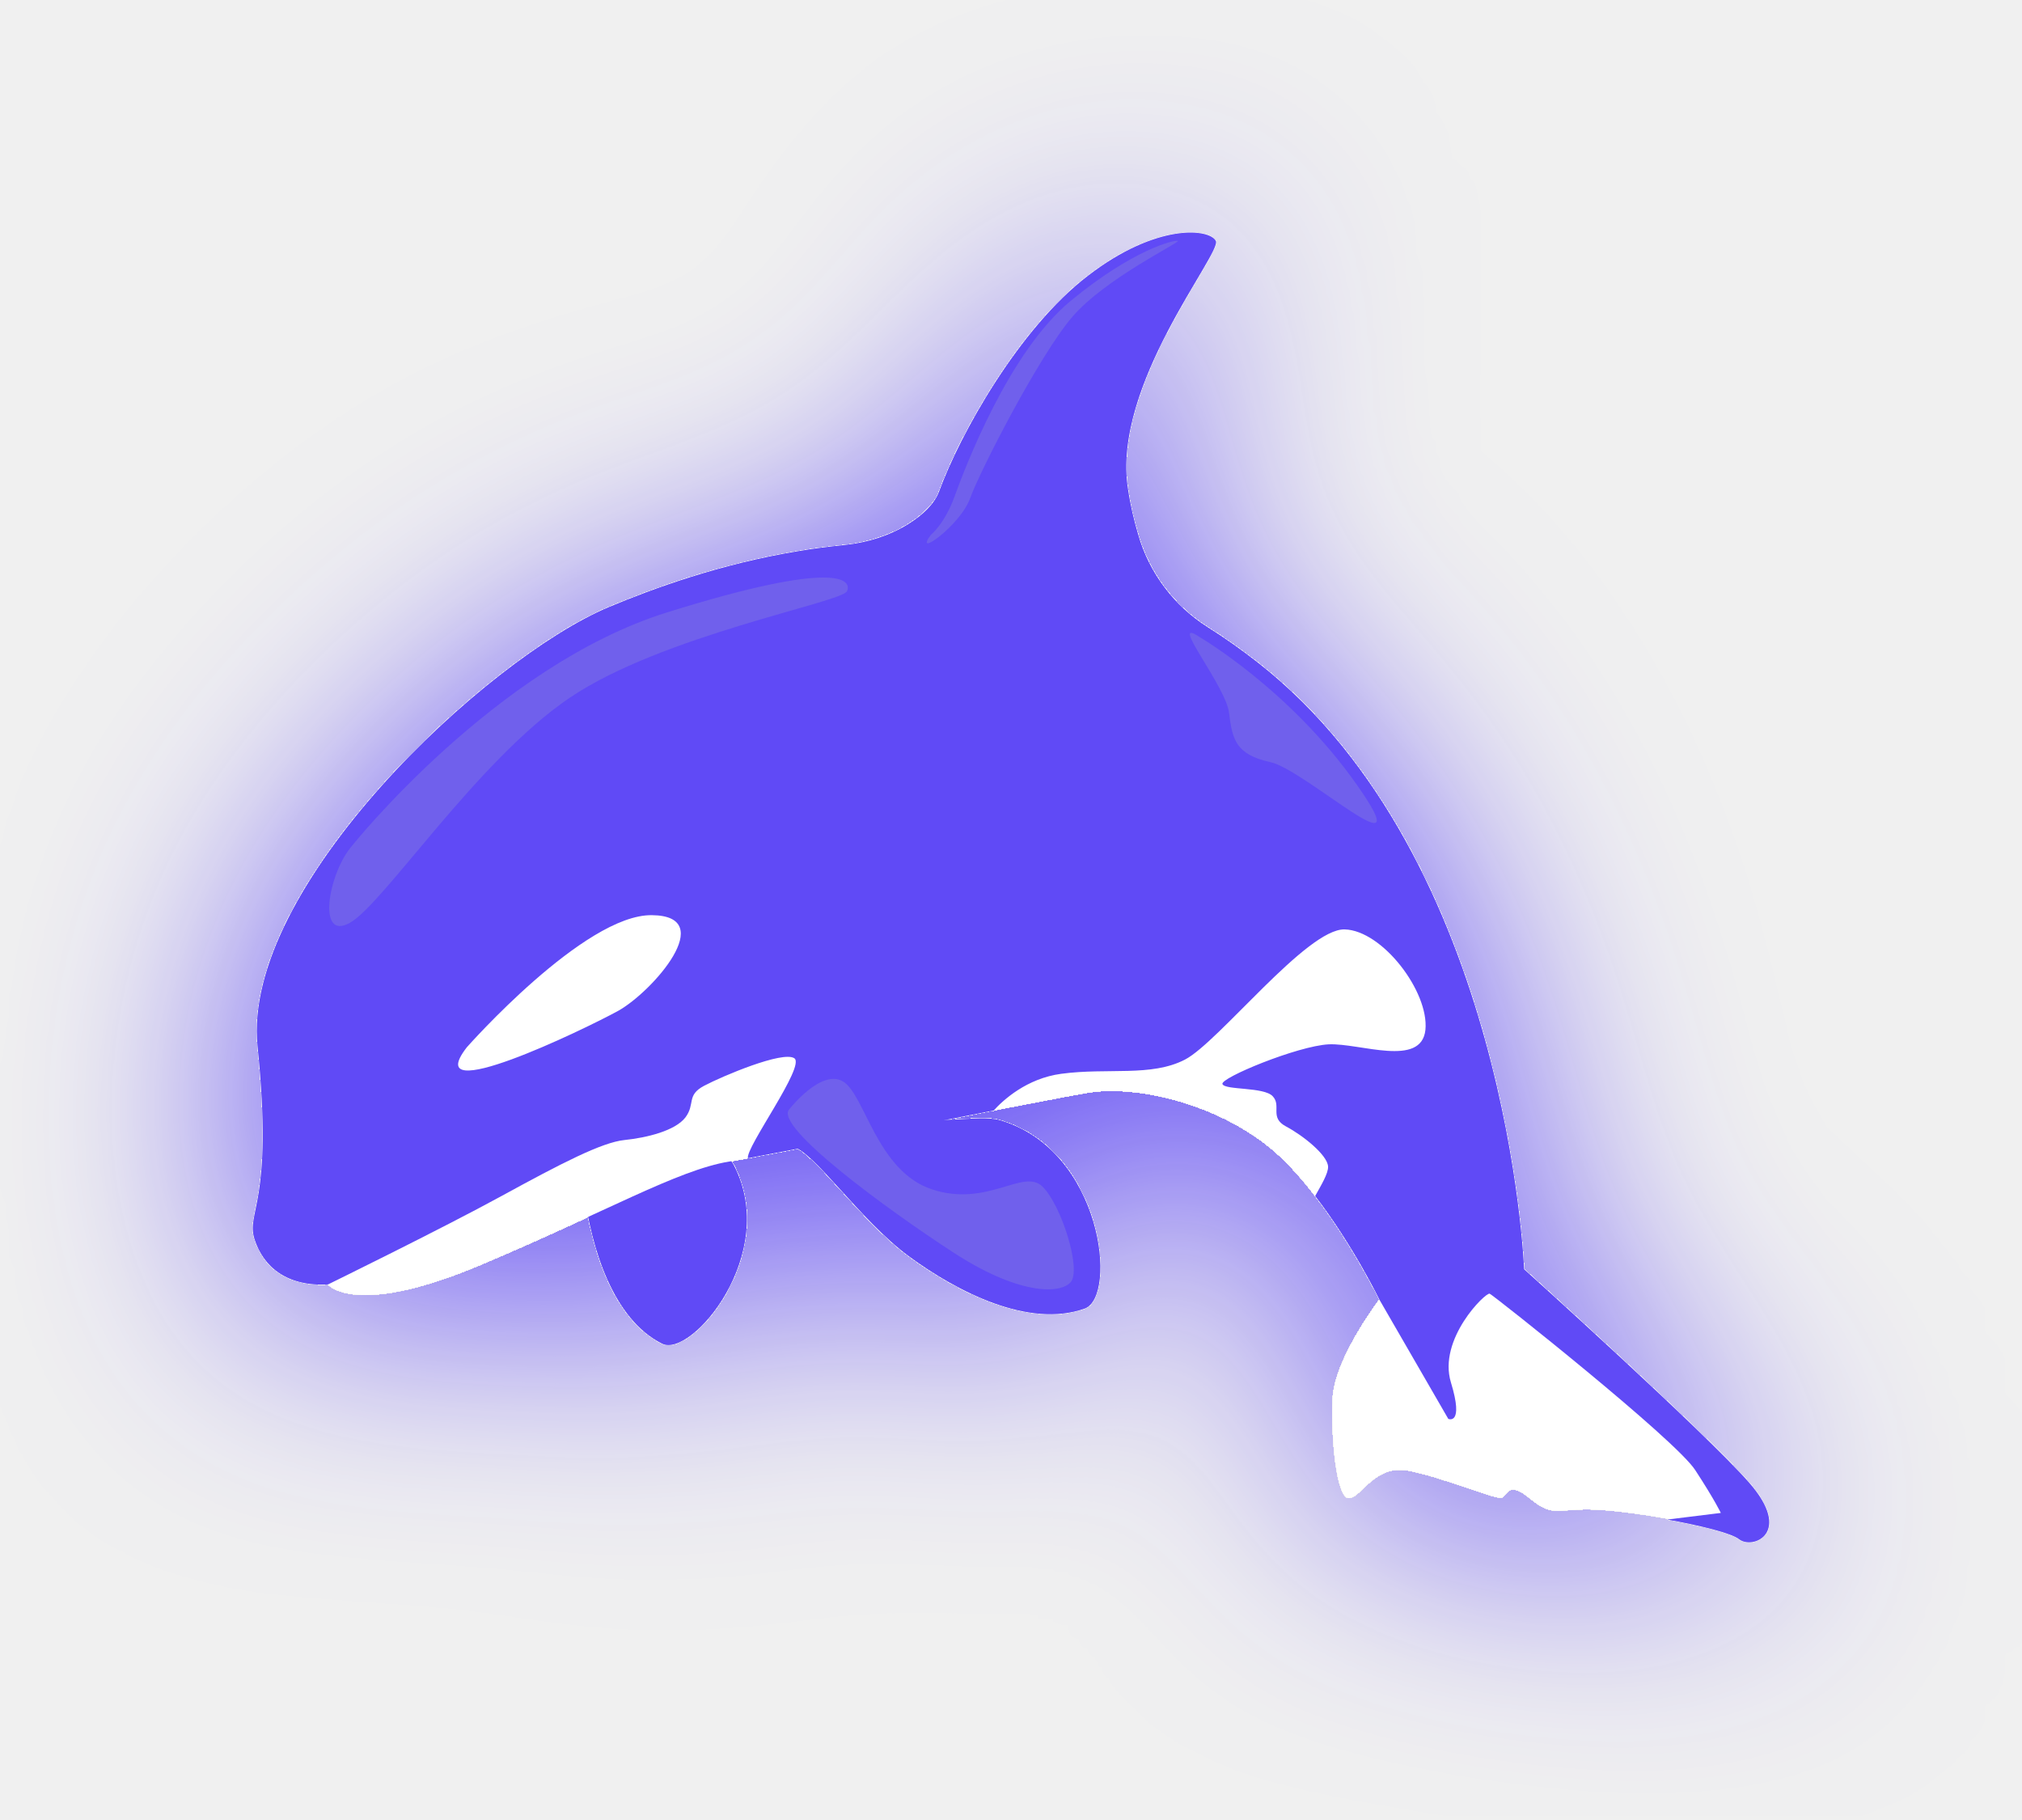
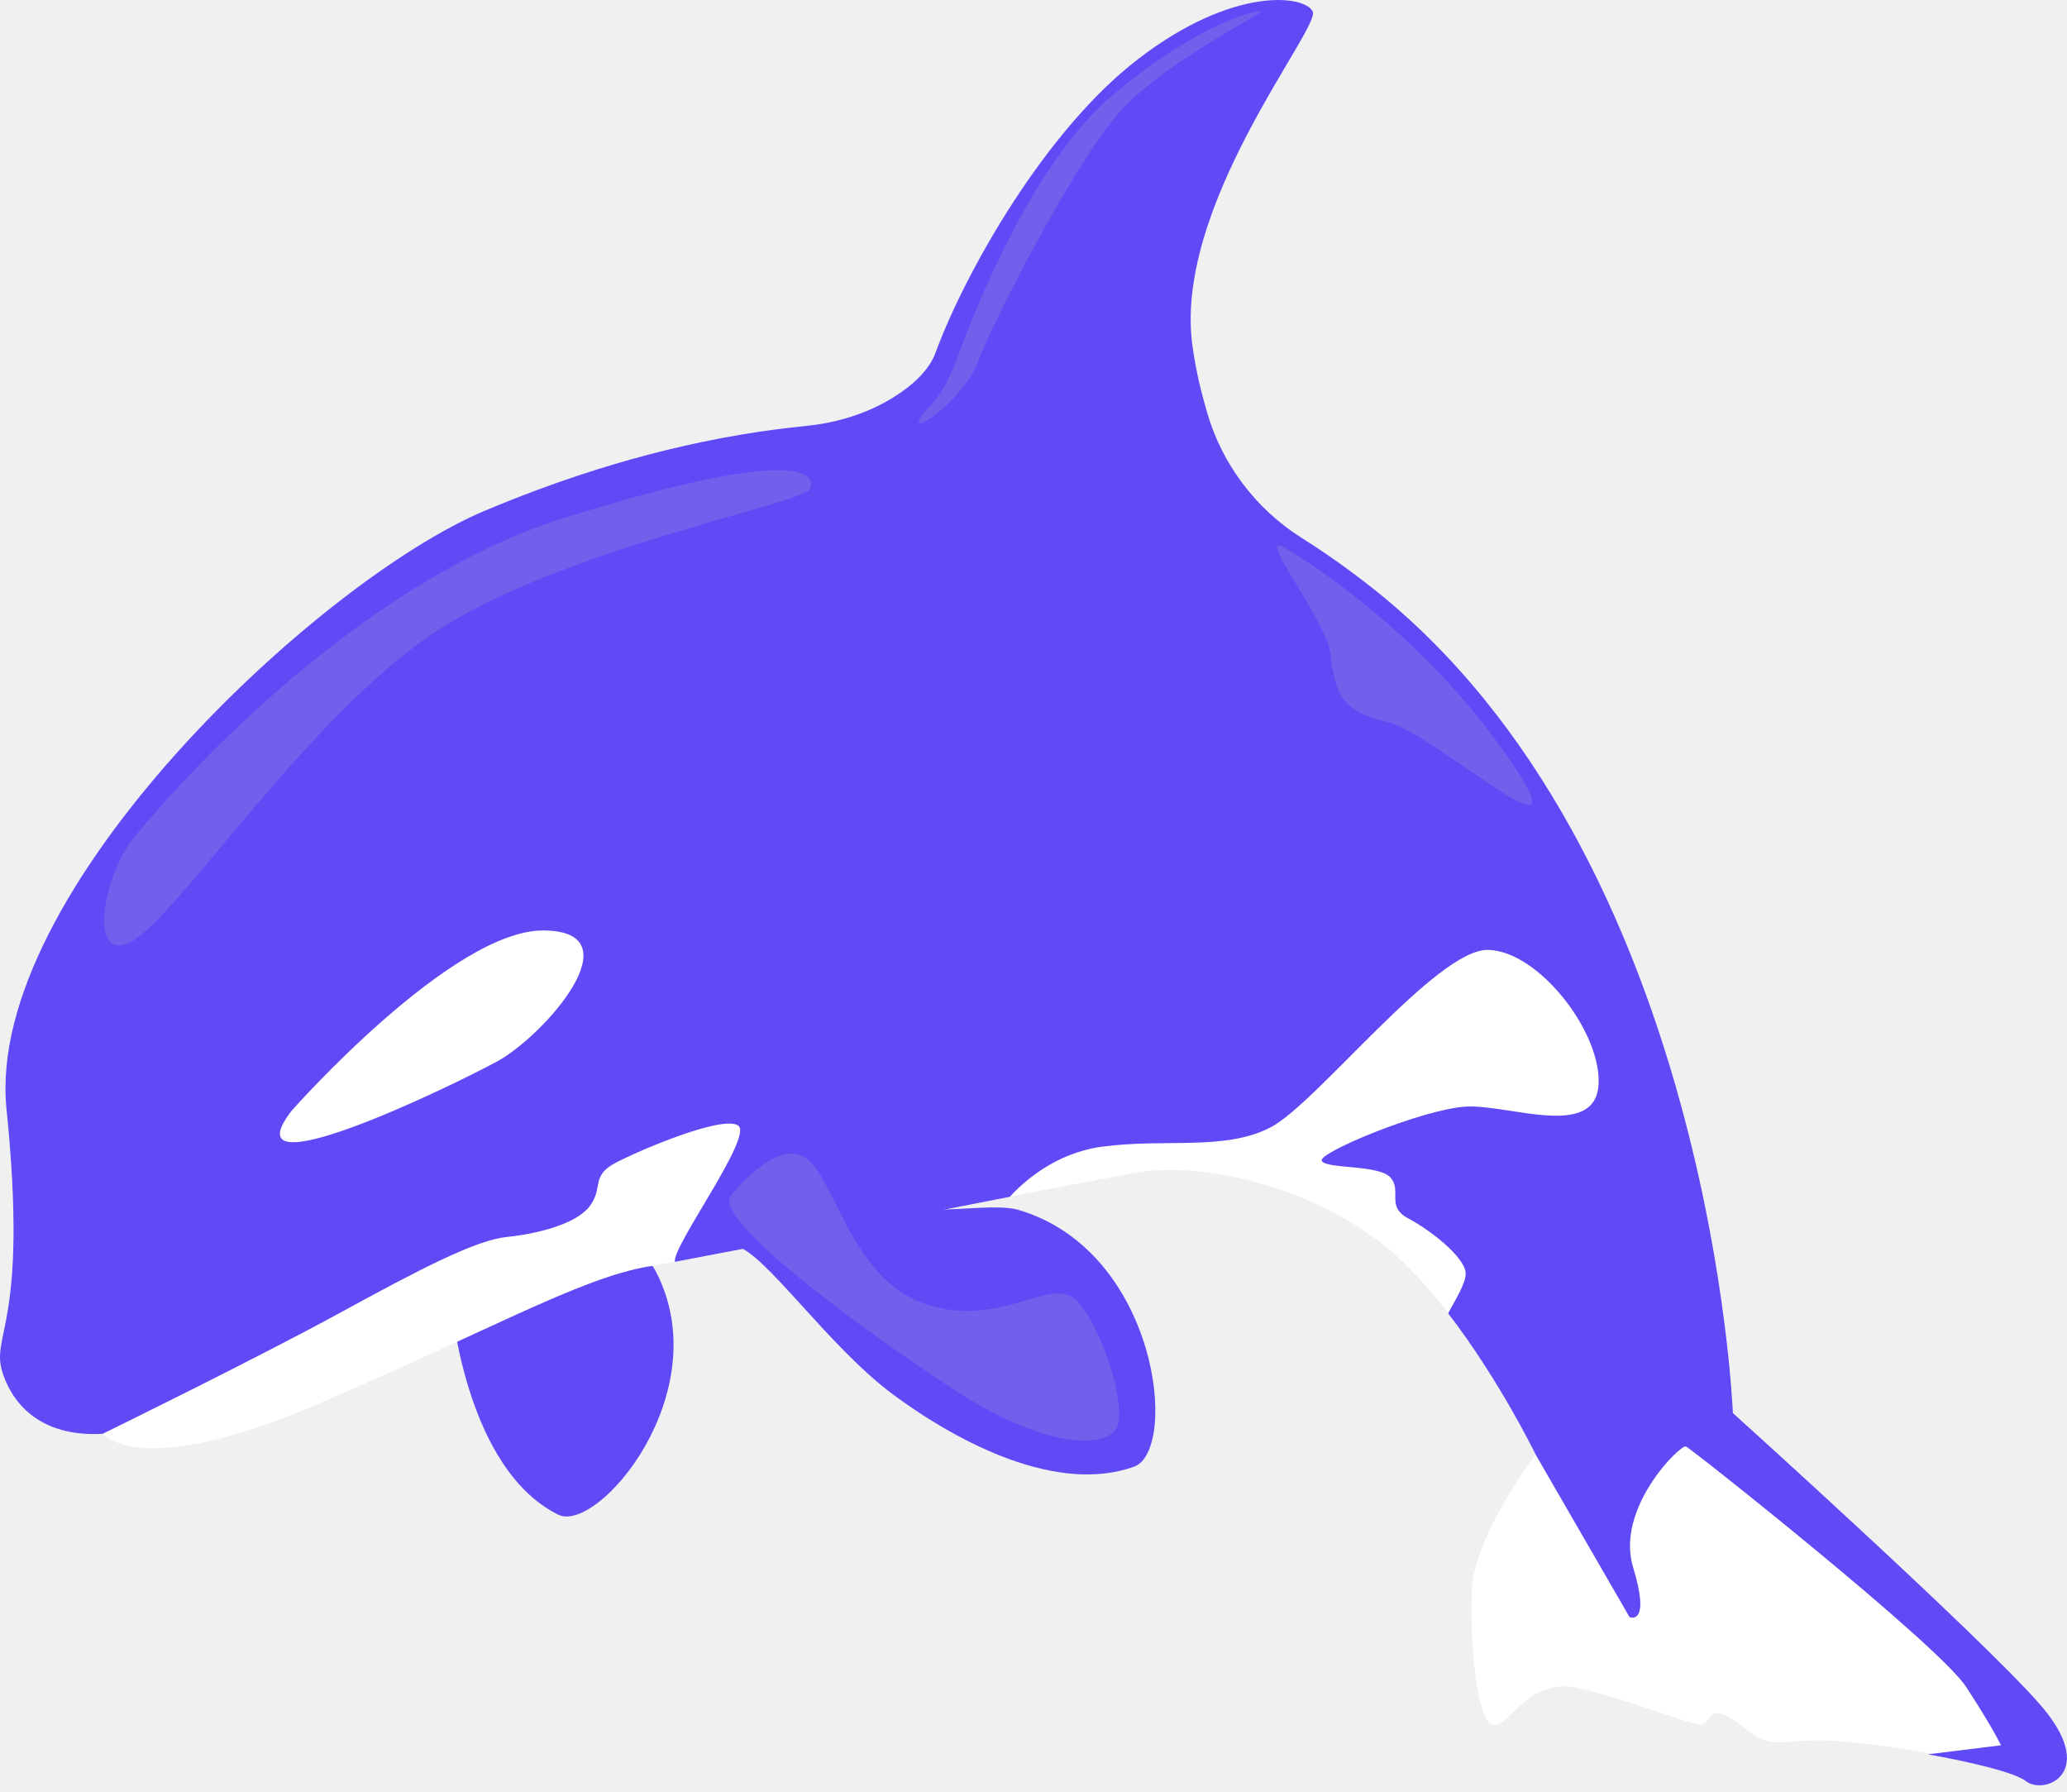
- <svg xmlns="http://www.w3.org/2000/svg" width="400" height="360" viewBox="0 0 400 360" fill="none">
-   <g filter="url(#filter0_d_145_5873)">
-     <path d="M117.237 199.299C117.237 199.299 113.045 203.164 115.207 206.373C117.368 209.583 114.093 224.846 115.534 235.786C116.975 246.791 121.233 260.94 130.994 265.787C136.758 268.67 154.248 248.035 145.209 230.545C143.309 226.811 135.383 222.16 134.4 217.378C133.417 212.596 134.531 212.138 134.531 212.138C134.531 212.138 131.583 198.775 117.237 199.299Z" fill="#604AF6" />
-     <path d="M346.05 293.3C337.403 283.409 301.506 251.049 301.506 251.049C301.506 251.049 298.427 169.952 248.905 131.107C245.564 128.487 242.223 126.129 238.882 124.032C232.266 119.84 227.353 113.355 225.191 105.822C224.34 102.94 223.619 99.926 223.161 96.782C219.82 76.279 241.764 50.076 240.52 47.653C239.275 45.229 228.86 44.05 215.234 54.531C201.609 64.946 189.949 85.777 185.757 97.24C184.84 99.664 182.612 101.826 179.665 103.66C175.865 106.018 171.542 107.328 167.153 107.787C163.943 108.115 160.864 108.508 157.786 109.032C142.392 111.586 129.291 116.368 120.382 120.102C96.21 130.256 47.736 175.52 50.945 206.963C54.155 238.406 48.587 239.585 50.356 245.153C52.124 250.656 56.841 254.52 64.898 254.062C64.898 254.062 70.073 260.744 95.031 250.197C119.989 239.651 134.007 231.462 144.226 229.759C154.445 228.056 205.016 217.837 215.169 216.134C225.322 214.431 242.943 218.754 253.686 229.17C264.429 239.585 272.88 257.075 272.88 257.075C272.88 257.075 264.036 268.67 263.643 276.53C263.25 284.457 264.429 296.772 266.984 296.313C269.539 295.855 271.963 289.697 278.579 290.876C285.195 292.121 295.479 296.444 296.92 296.248C298.362 295.986 298.034 292.579 302.75 296.444C307.467 300.309 307.991 298.213 315.917 298.606C323.843 298.999 341.53 302.143 344.216 304.305C346.836 306.532 354.697 303.191 346.05 293.3Z" fill="white" />
-     <path d="M152.807 219.999C152.807 219.999 152.676 226.091 156.737 226.811C160.864 227.532 170.166 241.419 179.796 248.494C189.425 255.568 203.509 262.774 214.579 258.844C221.13 256.486 218.117 227.532 197.81 221.571C193.486 220.326 183.988 222.946 179.534 220.195C175.079 217.444 175.603 216.199 175.603 216.199C175.603 216.199 163.092 208.404 152.807 219.999Z" fill="#604AF6" />
-     <path d="M346.05 293.3C337.403 283.409 301.506 251.049 301.506 251.049C301.506 251.049 298.427 169.952 248.905 131.107C245.564 128.487 242.223 126.129 238.882 124.032C232.266 119.84 227.353 113.355 225.191 105.822C224.34 102.94 223.619 99.926 223.161 96.782C219.82 76.279 241.764 50.076 240.52 47.653C239.275 45.229 228.86 44.05 215.234 54.531C201.609 64.946 189.949 85.777 185.757 97.24C184.84 99.664 182.612 101.826 179.665 103.66C175.865 106.018 171.542 107.328 167.153 107.787C163.943 108.114 160.864 108.508 157.786 109.032C142.392 111.586 129.291 116.368 120.382 120.102C96.21 130.256 47.736 175.52 50.945 206.963C54.155 238.406 48.587 239.585 50.356 245.153C52.124 250.656 56.841 254.52 64.898 254.062C64.898 254.062 87.367 243.057 99.223 236.572C111.08 230.087 119.072 225.96 123.526 225.501C127.98 225.043 133.548 223.667 135.579 221.047C137.61 218.361 135.71 216.658 139.313 214.758C142.916 212.859 154.838 207.815 157.131 209.321C159.423 210.828 147.436 227.008 147.96 229.104C158.113 227.204 180.123 222.881 196.565 219.671C198.465 217.575 203.116 213.317 209.928 212.4C219.165 211.155 227.746 213.055 234.428 209.583C241.109 206.111 258.534 183.643 266.002 183.839C273.469 184.036 282.706 196.155 281.985 203.688C281.199 211.221 269.08 206.308 262.857 206.57C256.634 206.898 241.306 213.252 241.83 214.431C242.354 215.675 250.084 214.955 251.787 216.855C253.555 218.754 251.066 221.047 254.407 222.816C257.748 224.584 262.595 228.449 262.726 230.742C262.792 232.117 261.285 234.541 260.172 236.572C267.639 246.267 272.88 257.075 272.88 257.075L286.505 280.657C286.505 280.657 289.649 282.033 287.029 273.452C284.409 264.87 293.907 255.569 294.693 255.896C295.479 256.224 331.508 284.784 335.372 290.811C339.303 296.837 340.416 299.261 340.416 299.261L329.804 300.571C336.355 301.75 342.578 303.257 344.085 304.502C346.836 306.532 354.697 303.191 346.05 293.3ZM122.281 199.954C115.469 203.688 82.847 219.409 92.345 207.16C92.345 207.16 115.6 180.826 128.963 181.023C142.261 181.154 129.094 196.155 122.281 199.954Z" fill="#604AF6" />
-     <path opacity="0.2" d="M69.615 167.332C69.615 167.332 97.979 131.762 131.911 121.15C165.843 110.538 168.594 114.731 167.546 116.958C166.432 119.185 130.928 125.67 112.652 138.051C94.376 150.431 75.903 178.795 69.222 182.529C62.605 186.263 64.964 172.703 69.615 167.332Z" fill="#B0BAC1" />
-     <path opacity="0.2" d="M184.119 105.822C184.119 105.822 186.936 103.595 188.901 98.026C190.932 92.459 199.579 69.531 211.894 59.444C224.143 49.356 232.332 47.39 232.987 47.652C233.707 47.849 218.641 55.055 212.09 62.719C205.54 70.383 193.88 93.114 191.914 98.551C190.015 103.922 180.582 110.604 184.119 105.822Z" fill="#B0BAC1" />
-     <path opacity="0.2" d="M237.179 125.932C237.179 125.932 255.062 136.282 268.36 155.148C281.658 174.013 258.141 152.2 251.328 150.759C244.516 149.252 243.795 146.37 243.14 141.064C242.616 135.823 231.021 121.805 237.179 125.932Z" fill="#B0BAC1" />
-     <path opacity="0.2" d="M156.148 219.409C156.148 219.409 162.437 211.352 166.76 213.907C171.083 216.461 173.442 231.659 184.381 235.262C195.321 238.865 202.395 231.069 206.195 234.672C209.928 238.275 214.055 251.245 211.763 253.669C209.47 256.093 201.151 255.962 188.443 247.642C175.734 239.389 152.938 222.75 156.148 219.409Z" fill="#B0BAC1" />
-   </g>
-   <defs>
-     <filter id="filter0_d_145_5873" x="0" y="0" width="400" height="359.07" filterUnits="userSpaceOnUse" color-interpolation-filters="sRGB">
-       <feFlood flood-opacity="0" result="BackgroundImageFix" />
-       <feColorMatrix in="SourceAlpha" type="matrix" values="0 0 0 0 0 0 0 0 0 0 0 0 0 0 0 0 0 0 127 0" result="hardAlpha" />
-       <feOffset dy="4" />
-       <feGaussianBlur stdDeviation="25" />
-       <feComposite in2="hardAlpha" operator="out" />
-       <feColorMatrix type="matrix" values="0 0 0 0 0.376 0 0 0 0 0.29 0 0 0 0 0.965 0 0 0 1 0" />
-       <feBlend mode="normal" in2="BackgroundImageFix" result="effect1_dropShadow_145_5873" />
-       <feBlend mode="normal" in="SourceGraphic" in2="effect1_dropShadow_145_5873" result="shape" />
-     </filter>
-   </defs>
+ <svg xmlns="http://www.w3.org/2000/svg" width="300" height="260" viewBox="0 0 300 260" fill="none">
+   <path d="M67.237 153.299C67.237 153.299 63.045 157.164 65.207 160.373C67.368 163.583 64.093 178.846 65.534 189.786C66.975 200.791 71.233 214.94 80.994 219.787C86.758 222.67 104.248 202.035 95.209 184.545C93.309 180.811 85.383 176.16 84.4 171.378C83.417 166.596 84.531 166.138 84.531 166.138C84.531 166.138 81.583 152.775 67.237 153.299Z" fill="#604AF6" />
+   <path d="M296.05 247.3C287.403 237.409 251.506 205.049 251.506 205.049C251.506 205.049 248.427 123.952 198.905 85.107C195.564 82.487 192.223 80.129 188.882 78.032C182.266 73.84 177.353 67.355 175.191 59.822C174.34 56.94 173.619 53.926 173.161 50.782C169.82 30.279 191.764 4.076 190.52 1.652C189.275 -0.771 178.86 -1.95 165.234 8.531C151.609 18.946 139.949 39.777 135.757 51.24C134.84 53.664 132.612 55.826 129.665 57.66C125.865 60.018 121.542 61.328 117.153 61.787C113.943 62.114 110.864 62.508 107.786 63.032C92.392 65.586 79.29 70.368 70.382 74.102C46.21 84.255 -2.264 129.52 0.945 160.963C4.155 192.406 -1.413 193.585 0.356 199.153C2.124 204.656 6.841 208.52 14.898 208.062C14.898 208.062 20.073 214.744 45.031 204.197C69.989 193.651 84.007 185.462 94.226 183.759C104.445 182.056 155.016 171.837 165.169 170.134C175.322 168.431 192.943 172.754 203.686 183.17C214.429 193.585 222.88 211.075 222.88 211.075C222.88 211.075 214.036 222.67 213.643 230.53C213.25 238.457 214.429 250.772 216.984 250.313C219.539 249.855 221.963 243.697 228.579 244.876C235.195 246.121 245.479 250.444 246.92 250.248C248.362 249.986 248.034 246.579 252.75 250.444C257.467 254.309 257.991 252.213 265.917 252.606C273.843 252.999 291.53 256.143 294.216 258.305C296.836 260.532 304.697 257.191 296.05 247.3Z" fill="white" />
+   <path d="M102.807 173.999C102.807 173.999 102.676 180.091 106.737 180.811C110.864 181.532 120.166 195.419 129.796 202.494C139.425 209.568 153.509 216.774 164.579 212.844C171.13 210.486 168.117 181.532 147.81 175.571C143.486 174.326 133.988 176.946 129.534 174.195C125.079 171.444 125.603 170.199 125.603 170.199C125.603 170.199 113.092 162.404 102.807 173.999Z" fill="#604AF6" />
+   <path d="M296.05 247.3C287.403 237.409 251.506 205.049 251.506 205.049C251.506 205.049 248.427 123.952 198.905 85.107C195.564 82.487 192.223 80.129 188.882 78.032C182.266 73.84 177.353 67.355 175.191 59.822C174.34 56.94 173.619 53.926 173.161 50.782C169.82 30.279 191.764 4.076 190.52 1.652C189.275 -0.771 178.86 -1.95 165.234 8.531C151.609 18.946 139.949 39.777 135.757 51.24C134.84 53.664 132.612 55.826 129.665 57.66C125.865 60.018 121.542 61.328 117.153 61.787C113.943 62.114 110.864 62.508 107.786 63.032C92.392 65.586 79.29 70.368 70.382 74.102C46.21 84.255 -2.264 129.52 0.945 160.963C4.155 192.406 -1.413 193.585 0.356 199.153C2.124 204.656 6.841 208.52 14.898 208.062C14.898 208.062 37.367 197.057 49.223 190.572C61.08 184.087 69.072 179.96 73.526 179.501C77.98 179.043 83.548 177.667 85.579 175.047C87.61 172.361 85.71 170.658 89.313 168.758C92.916 166.859 104.838 161.815 107.131 163.321C109.423 164.828 97.436 181.008 97.96 183.104C108.113 181.204 130.123 176.881 146.565 173.671C148.465 171.575 153.116 167.317 159.928 166.4C169.165 165.155 177.746 167.055 184.428 163.583C191.109 160.111 208.534 137.643 216.002 137.839C223.469 138.036 232.706 150.155 231.985 157.688C231.199 165.221 219.08 160.308 212.857 160.57C206.634 160.898 191.306 167.252 191.83 168.431C192.354 169.675 200.084 168.955 201.787 170.855C203.555 172.754 201.066 175.047 204.407 176.816C207.748 178.584 212.595 182.449 212.726 184.742C212.792 186.117 211.285 188.541 210.172 190.572C217.639 200.267 222.88 211.075 222.88 211.075L236.505 234.657C236.505 234.657 239.649 236.033 237.029 227.452C234.409 218.87 243.907 209.569 244.693 209.896C245.479 210.224 281.508 238.784 285.372 244.811C289.303 250.837 290.416 253.261 290.416 253.261L279.804 254.571C286.355 255.75 292.578 257.257 294.085 258.502C296.836 260.532 304.697 257.191 296.05 247.3ZM72.281 153.954C65.469 157.688 32.847 173.409 42.345 161.16C42.345 161.16 65.6 134.826 78.963 135.023C92.261 135.154 79.094 150.155 72.281 153.954Z" fill="#604AF6" />
+   <path opacity="0.2" d="M19.614 121.332C19.614 121.332 47.979 85.762 81.911 75.15C115.843 64.538 118.594 68.731 117.546 70.958C116.432 73.185 80.928 79.67 62.652 92.051C44.376 104.431 25.903 132.795 19.221 136.529C12.605 140.263 14.964 126.703 19.614 121.332Z" fill="#B0BAC1" />
+   <path opacity="0.2" d="M134.119 59.822C134.119 59.822 136.936 57.594 138.901 52.026C140.932 46.459 149.579 23.531 161.894 13.444C174.143 3.356 182.332 1.39 182.987 1.652C183.707 1.849 168.641 9.055 162.09 16.719C155.54 24.383 143.88 47.114 141.914 52.551C140.015 57.922 130.582 64.604 134.119 59.822Z" fill="#B0BAC1" />
+   <path opacity="0.2" d="M187.179 79.932C187.179 79.932 205.062 90.282 218.36 109.148C231.658 128.013 208.141 106.2 201.328 104.759C194.516 103.252 193.795 100.37 193.14 95.064C192.616 89.823 181.021 75.805 187.179 79.932Z" fill="#B0BAC1" />
+   <path opacity="0.2" d="M106.148 173.409C106.148 173.409 112.437 165.352 116.76 167.907C121.083 170.461 123.442 185.659 134.381 189.262C145.321 192.865 152.395 185.069 156.195 188.672C159.928 192.275 164.055 205.245 161.763 207.669C159.47 210.093 151.151 209.962 138.443 201.642C125.734 193.389 102.938 176.75 106.148 173.409Z" fill="#B0BAC1" />
</svg>
